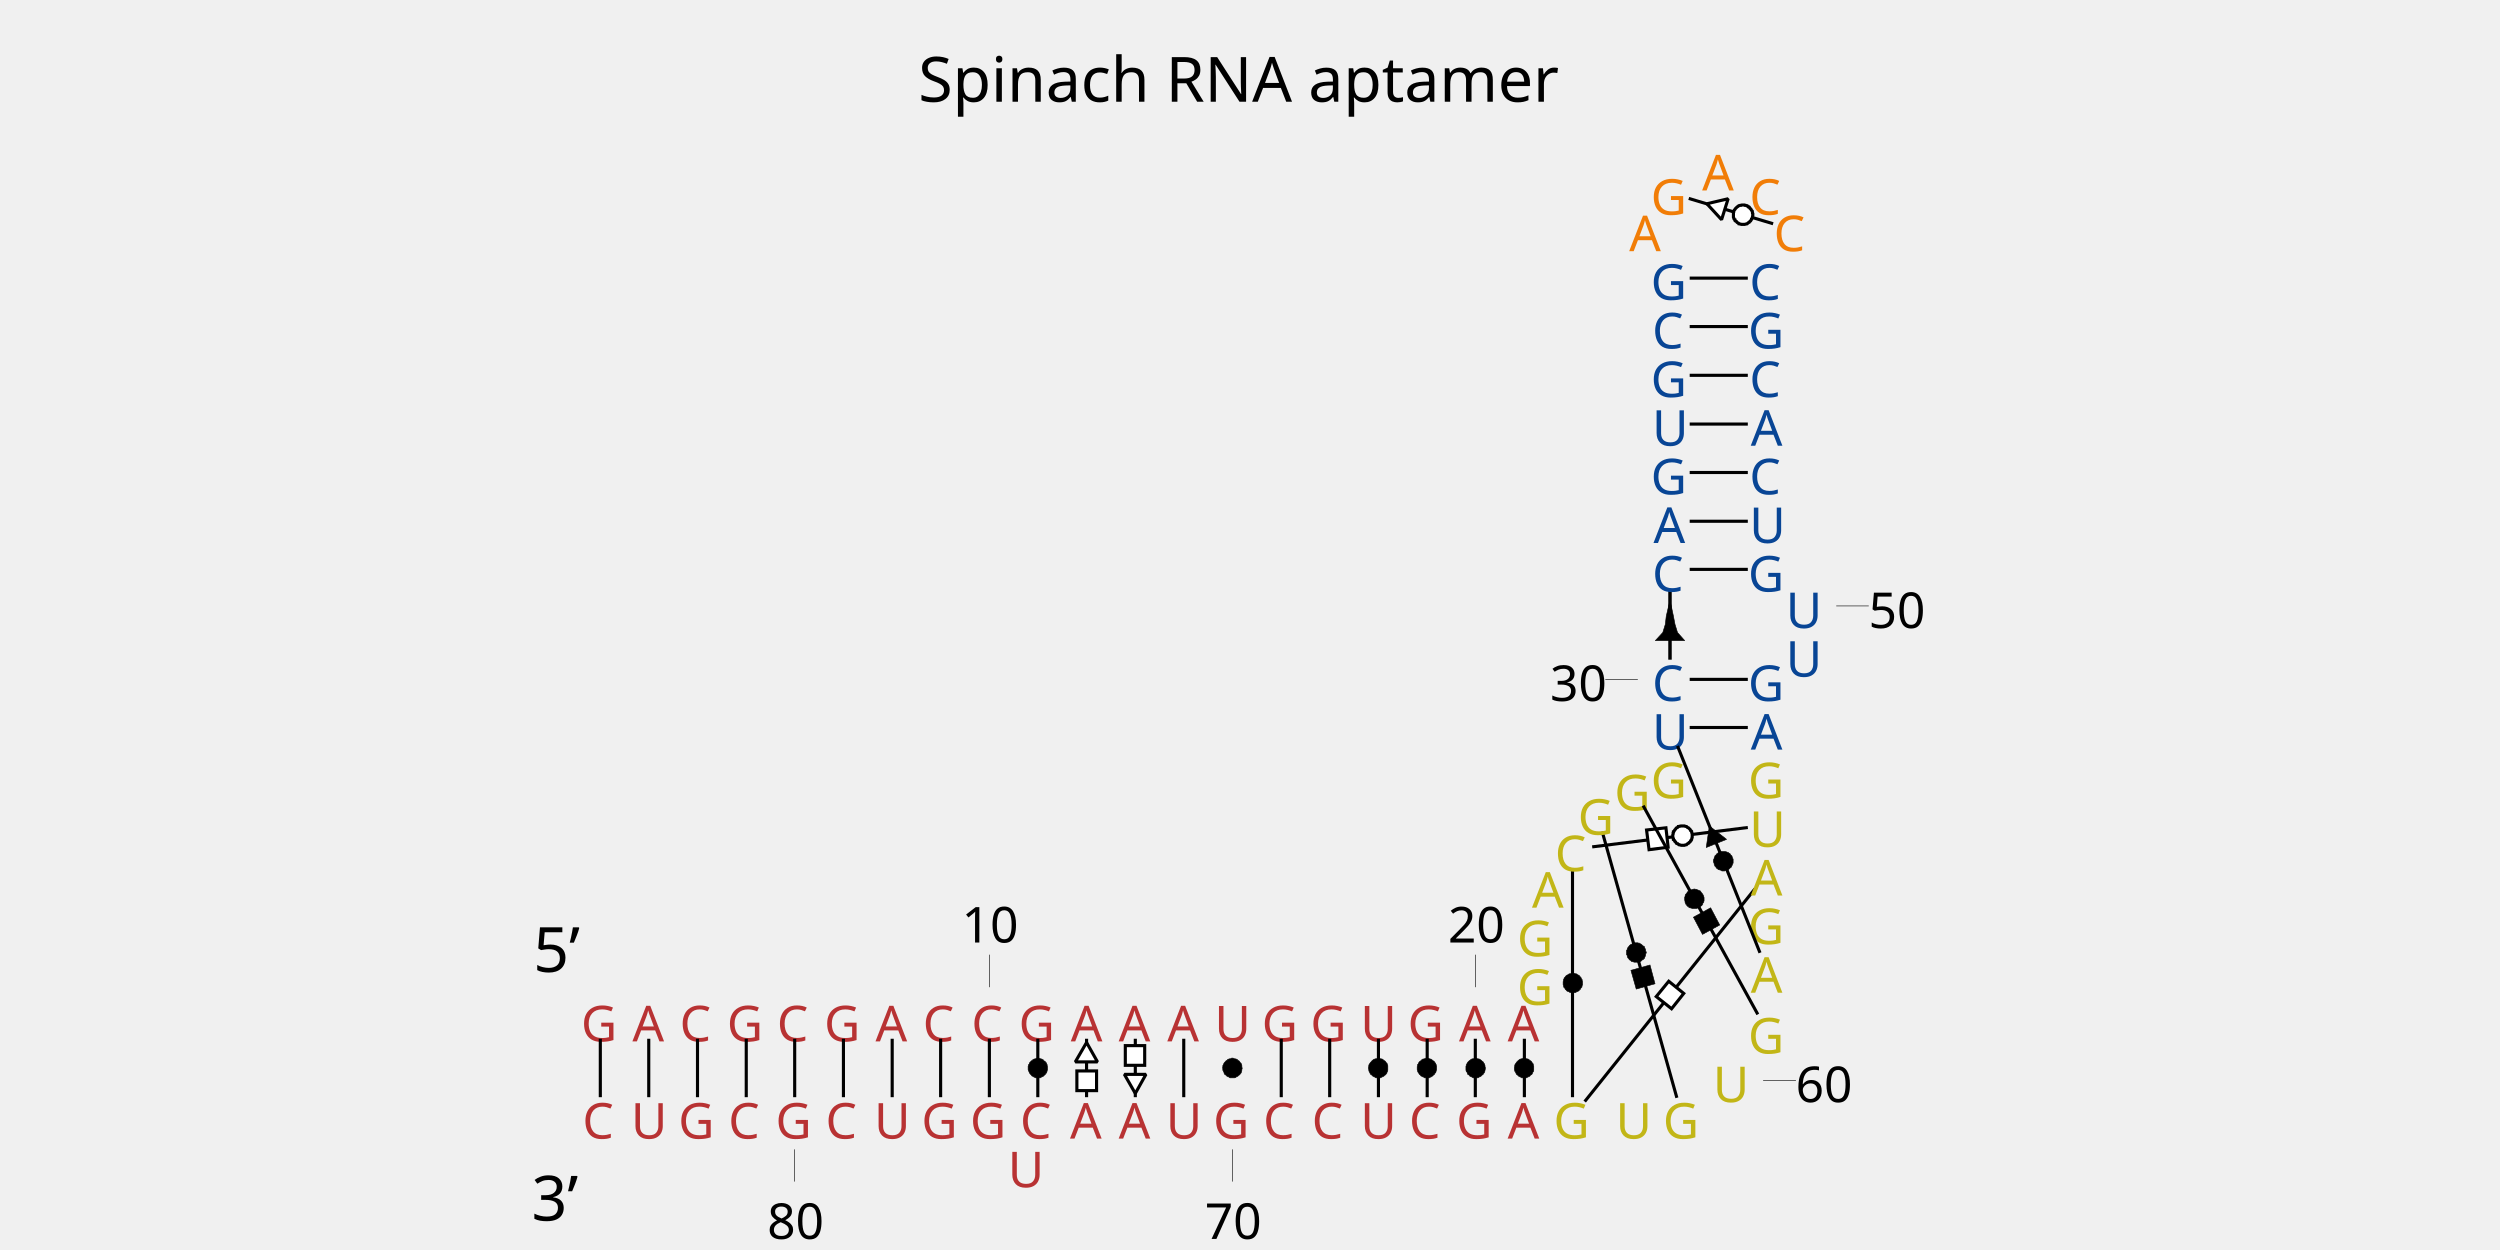
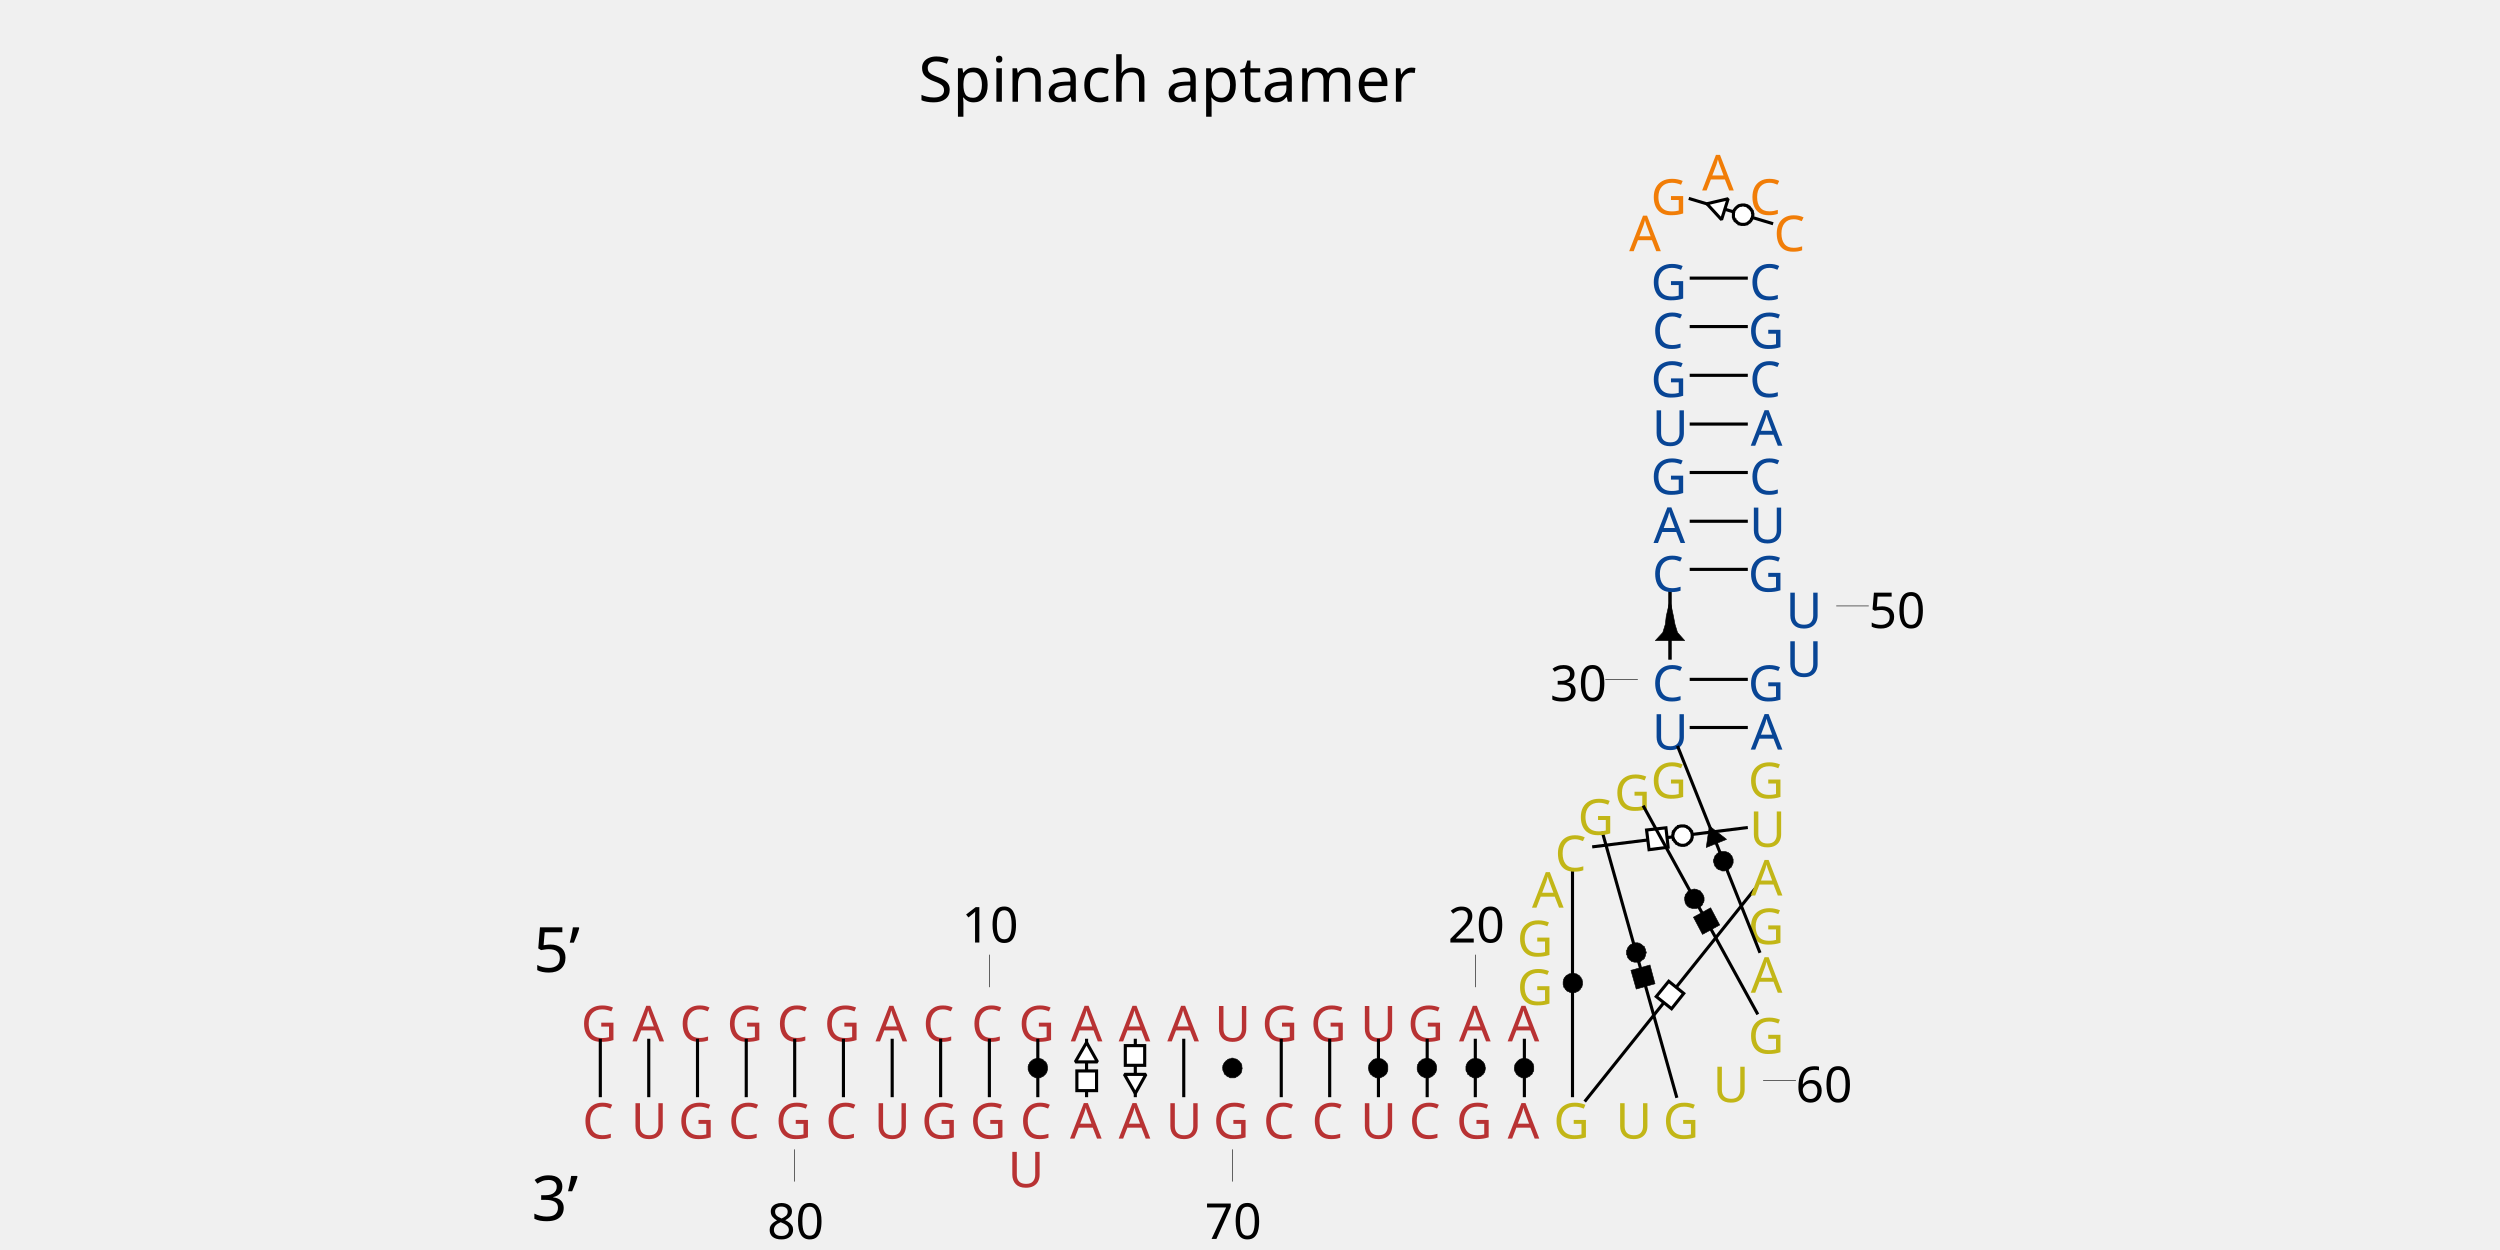
<svg xmlns="http://www.w3.org/2000/svg" version="1.1" id="图层_1" x="0px" y="0px" viewBox="0 0 800 400" style="enable-background:new 0 0 800 400;" xml:space="preserve">
  <style type="text/css">
	.st0{fill:#B83233;}
	.st1{font-family:'ArialMT';}
	.st2{font-size:15.87px;}
	.st3{fill:none;stroke:#000000;stroke-width:0.19;stroke-miterlimit:1.53;}
	.st4{fill:#C2B617;}
	.st5{fill:none;stroke:#000000;stroke-miterlimit:1.53;}
	.st6{fill:#FFFFFF;stroke:#000000;stroke-miterlimit:1.53;}
	.st7{stroke:#000000;stroke-width:0.19;stroke-miterlimit:1.53;}
	.st8{fill:#084595;}
	.st9{fill:none;stroke:#000000;stroke-width:1.11;stroke-miterlimit:1.53;}
	.st10{fill:#F17D07;}
	.st11{font-size:20px;}
</style>
  <g id="ID000002">
    <text transform="matrix(1 0 0 1 357.97 333.24)" class="st0 st1 st2">A</text>
  </g>
  <g id="ID000003">
    <text transform="matrix(1 0 0 1 373.53 333.24)" class="st0 st1 st2">A</text>
  </g>
  <g id="ID000004">
    <text transform="matrix(1 0 0 1 388.65 333.24)" class="st0 st1 st2">U</text>
  </g>
  <g id="ID000005">
    <text transform="matrix(1 0 0 1 403.77 333.24)" class="st0 st1 st2">G</text>
  </g>
  <g id="ID000006">
    <text transform="matrix(1 0 0 1 419.32 333.24)" class="st0 st1 st2">G</text>
  </g>
  <g id="ID000007">
    <text transform="matrix(1 0 0 1 435.33 333.24)" class="st0 st1 st2">U</text>
  </g>
  <g id="ID000008">
    <text transform="matrix(1 0 0 1 450.44 333.24)" class="st0 st1 st2">G</text>
  </g>
  <g id="ID000009">
    <text transform="matrix(1 0 0 1 466.88 333.24)" class="st0 st1 st2">A</text>
  </g>
  <g id="ID000010">
    <line class="st3" x1="472.1" y1="315.9" x2="472.1" y2="305.5" />
  </g>
  <g id="ID000011">
    <text transform="matrix(1 0 0 1 463.35 301.6)" class="st1 st2">20</text>
  </g>
  <g id="ID000012">
    <text transform="matrix(1 0 0 1 482.44 333.24)" class="st0 st1 st2">A</text>
  </g>
  <g id="ID000013">
    <text transform="matrix(1 0 0 1 485.45 321.57)" class="st4 st1 st2">G</text>
  </g>
  <g id="ID000014">
    <text transform="matrix(1 0 0 1 485.45 306.01)" class="st4 st1 st2">G</text>
  </g>
  <g id="ID000015">
    <text transform="matrix(1 0 0 1 532.14 364.36)" class="st4 st1 st2">G</text>
  </g>
  <g id="ID000016">
    <text transform="matrix(1 0 0 1 517.02 364.36)" class="st4 st1 st2">U</text>
  </g>
  <g id="ID000017">
    <text transform="matrix(1 0 0 1 497.12 364.36)" class="st4 st1 st2">G</text>
  </g>
  <g id="ID000018">
    <text transform="matrix(1 0 0 1 482.44 364.36)" class="st0 st1 st2">A</text>
  </g>
  <g id="ID000019">
    <text transform="matrix(1 0 0 1 466 364.36)" class="st0 st1 st2">G</text>
  </g>
  <g id="ID000020">
    <text transform="matrix(1 0 0 1 450.89 364.36)" class="st0 st1 st2">C</text>
  </g>
  <g id="ID000021">
    <text transform="matrix(1 0 0 1 435.33 364.36)" class="st0 st1 st2">U</text>
  </g>
  <g id="ID000022">
    <text transform="matrix(1 0 0 1 419.77 364.36)" class="st0 st1 st2">C</text>
  </g>
  <g id="ID000023">
    <text transform="matrix(1 0 0 1 404.21 364.36)" class="st0 st1 st2">C</text>
  </g>
  <g id="ID000024">
    <text transform="matrix(1 0 0 1 388.21 364.36)" class="st0 st1 st2">G</text>
  </g>
  <g id="ID000025">
    <line class="st3" x1="394.4" y1="367.8" x2="394.4" y2="378.1" />
  </g>
  <g id="ID000026">
    <text transform="matrix(1 0 0 1 385.55 396.46)" class="st1 st2">70</text>
  </g>
  <g id="ID000027">
    <text transform="matrix(1 0 0 1 373.09 364.36)" class="st0 st1 st2">U</text>
  </g>
  <g id="ID000028">
    <text transform="matrix(1 0 0 1 357.97 364.36)" class="st0 st1 st2">A</text>
  </g>
  <g id="ID000029">
    <text transform="matrix(1 0 0 1 342.4 364.36)" class="st0 st1 st2">A</text>
  </g>
  <g id="ID000030">
    <line class="st5" x1="363.3" y1="332.4" x2="363.3" y2="351.1" />
  </g>
  <g id="ID000031">
    <polygon class="st6" points="360.1,334.6 360.1,340.9 366.3,340.9 366.3,334.6  " />
  </g>
  <g id="ID000032">
    <polygon class="st6" points="363.3,349.9 366.7,343.8 359.8,343.8  " />
  </g>
  <g id="ID000033">
    <line class="st5" x1="378.8" y1="332.4" x2="378.8" y2="351.1" />
  </g>
  <g id="ID000034">
    <polygon class="st7" points="394.4,344.9 394.6,344.9 394.7,344.9 395,344.9 395.1,344.9 395.4,344.8 395.6,344.6 395.7,344.6    395.8,344.5 396.1,344.4 396.2,344.3 396.3,344.1 396.6,344 396.7,343.9 396.8,343.8 396.9,343.6 397.1,343.4 397.2,343.3    397.2,343 397.3,342.9 397.3,342.7 397.4,342.5 397.4,342.3 397.4,342.2 397.5,341.9 397.5,341.7 397.4,341.6 397.4,341.3    397.4,341.2 397.4,341 397.3,340.7 397.3,340.6 397.2,340.4 397.1,340.2 396.9,340.1 396.8,339.9 396.7,339.8 396.6,339.6    396.5,339.5 396.3,339.4 396.1,339.3 396,339.1 395.8,339 395.6,338.9 395.5,338.9 395.2,338.8 395.1,338.8 394.9,338.8    394.6,338.6 394.5,338.6 394.2,338.6 394.1,338.6 393.9,338.8 393.6,338.8 393.5,338.8 393.3,338.9 393.2,338.9 392.9,339    392.8,339.1 392.7,339.3 392.4,339.4 392.3,339.5 392.2,339.6 392.1,339.8 391.9,339.9 391.8,340.1 391.7,340.2 391.6,340.4    391.5,340.6 391.5,340.7 391.3,341 391.3,341.2 391.3,341.3 391.3,341.6 391.2,341.7 391.3,341.9 391.3,342.2 391.3,342.3    391.3,342.5 391.5,342.7 391.5,342.9 391.6,343 391.7,343.3 391.7,343.4 391.8,343.6 391.9,343.8 392.1,343.9 392.2,344    392.4,344.1 392.5,344.3 392.7,344.4 392.9,344.5 393,344.6 393.3,344.6 393.4,344.8 393.6,344.9 393.8,344.9 394,344.9    394.1,344.9  " />
  </g>
  <g id="ID000035">
    <line class="st5" x1="410" y1="332.4" x2="410" y2="351.1" />
  </g>
  <g id="ID000036">
    <line class="st5" x1="425.5" y1="332.4" x2="425.5" y2="351.1" />
  </g>
  <g id="ID000037">
    <line class="st5" x1="441.1" y1="332.4" x2="441.1" y2="351.1" />
  </g>
  <g id="ID000038">
    <polygon class="st7" points="441.1,344.9 441.3,344.9 441.4,344.9 441.7,344.9 441.8,344.9 442,344.8 442.2,344.6 442.4,344.6    442.5,344.5 442.8,344.4 442.9,344.3 443,344.1 443.3,344 443.4,343.9 443.5,343.8 443.6,343.6 443.8,343.4 443.8,343.3 443.9,343    444,342.9 444,342.7 444.1,342.5 444.1,342.3 444.1,342.2 444.1,341.9 444.1,341.7 444.1,341.6 444.1,341.3 444.1,341.2 444.1,341    444,340.7 443.9,340.6 443.9,340.4 443.8,340.2 443.6,340.1 443.5,339.9 443.4,339.8 443.3,339.6 443.1,339.5 443,339.4    442.8,339.3 442.6,339.1 442.5,339 442.3,338.9 442.2,338.9 441.9,338.8 441.8,338.8 441.5,338.8 441.3,338.6 441.2,338.6    440.9,338.6 440.8,338.6 440.6,338.8 440.3,338.8 440.2,338.8 440,338.9 439.9,338.9 439.6,339 439.5,339.1 439.2,339.3    439.1,339.4 439,339.5 438.9,339.6 438.8,339.8 438.6,339.9 438.5,340.1 438.4,340.2 438.3,340.4 438.1,340.6 438.1,340.7 438,341    438,341.2 438,341.3 437.9,341.6 437.9,341.7 437.9,341.9 438,342.2 438,342.3 438,342.5 438.1,342.7 438.1,342.9 438.3,343    438.3,343.3 438.4,343.4 438.5,343.6 438.6,343.8 438.8,343.9 438.9,344 439.1,344.1 439.2,344.3 439.4,344.4 439.6,344.5    439.7,344.6 439.9,344.6 440.1,344.8 440.3,344.9 440.5,344.9 440.7,344.9 440.8,344.9  " />
  </g>
  <g id="ID000039">
    <line class="st5" x1="456.7" y1="332.4" x2="456.7" y2="351.1" />
  </g>
  <g id="ID000040">
    <polygon class="st7" points="456.7,344.9 456.8,344.9 457,344.9 457.2,344.9 457.4,344.9 457.6,344.8 457.8,344.6 458,344.6    458.1,344.5 458.2,344.4 458.5,344.3 458.6,344.1 458.7,344 458.9,343.9 459,343.8 459.1,343.6 459.2,343.4 459.4,343.3 459.5,343    459.5,342.9 459.6,342.7 459.6,342.5 459.7,342.3 459.7,342.2 459.7,341.9 459.7,341.7 459.7,341.6 459.7,341.3 459.7,341.2    459.6,341 459.6,340.7 459.5,340.6 459.4,340.4 459.4,340.2 459.2,340.1 459.1,339.9 459,339.8 458.9,339.6 458.7,339.5    458.5,339.4 458.4,339.3 458.2,339.1 458,339 457.9,338.9 457.6,338.9 457.5,338.8 457.3,338.8 457.2,338.8 456.9,338.6    456.7,338.6 456.5,338.6 456.3,338.6 456.2,338.8 455.9,338.8 455.7,338.8 455.6,338.9 455.3,338.9 455.2,339 455,339.1    454.8,339.3 454.7,339.4 454.6,339.5 454.4,339.6 454.2,339.8 454.1,339.9 454,340.1 453.9,340.2 453.9,340.4 453.7,340.6    453.6,340.7 453.6,341 453.6,341.2 453.5,341.3 453.5,341.6 453.5,341.7 453.5,341.9 453.5,342.2 453.5,342.3 453.6,342.5    453.6,342.7 453.7,342.9 453.7,343 453.9,343.3 454,343.4 454.1,343.6 454.2,343.8 454.4,343.9 454.5,344 454.6,344.1 454.7,344.3    455,344.4 455.1,344.5 455.3,344.6 455.5,344.6 455.7,344.8 455.8,344.9 456.1,344.9 456.2,344.9 456.4,344.9  " />
  </g>
  <g id="ID000041">
    <line class="st5" x1="472.1" y1="332.4" x2="472.1" y2="351.1" />
  </g>
  <g id="ID000042">
    <polygon class="st7" points="472.1,344.9 472.4,344.9 472.5,344.9 472.8,344.9 473,344.9 473.1,344.8 473.4,344.6 473.5,344.6    473.7,344.5 473.9,344.4 474,344.3 474.2,344.1 474.3,344 474.5,343.9 474.6,343.8 474.7,343.6 474.8,343.4 475,343.3 475,343    475.1,342.9 475.2,342.7 475.2,342.5 475.2,342.3 475.3,342.2 475.3,341.9 475.3,341.7 475.3,341.6 475.2,341.3 475.2,341.2    475.2,341 475.1,340.7 475.1,340.6 475,340.4 474.8,340.2 474.7,340.1 474.7,339.9 474.6,339.8 474.3,339.6 474.2,339.5    474.1,339.4 474,339.3 473.7,339.1 473.6,339 473.4,338.9 473.2,338.9 473,338.8 472.9,338.8 472.6,338.8 472.5,338.6 472.3,338.6    472,338.6 471.9,338.6 471.7,338.8 471.5,338.8 471.3,338.8 471,338.9 470.9,338.9 470.8,339 470.6,339.1 470.4,339.3 470.2,339.4    470.1,339.5 470,339.6 469.8,339.8 469.7,339.9 469.6,340.1 469.5,340.2 469.4,340.4 469.4,340.6 469.2,340.7 469.2,341    469.1,341.2 469.1,341.3 469.1,341.6 469.1,341.7 469.1,341.9 469.1,342.2 469.1,342.3 469.1,342.5 469.2,342.7 469.2,342.9    469.4,343 469.5,343.3 469.6,343.4 469.6,343.6 469.7,343.8 469.8,343.9 470.1,344 470.2,344.1 470.3,344.3 470.4,344.4    470.7,344.5 470.8,344.6 471,344.6 471.2,344.8 471.4,344.9 471.5,344.9 471.8,344.9 472,344.9  " />
  </g>
  <g id="ID000043">
    <line class="st5" x1="487.8" y1="332.4" x2="487.8" y2="351.1" />
  </g>
  <g id="ID000044">
    <polygon class="st7" points="487.8,344.9 487.9,344.9 488.1,344.9 488.4,344.9 488.5,344.9 488.7,344.8 488.9,344.6 489.1,344.6    489.2,344.5 489.5,344.4 489.6,344.3 489.7,344.1 489.8,344 490.1,343.9 490.2,343.8 490.3,343.6 490.4,343.4 490.4,343.3    490.6,343 490.7,342.9 490.7,342.7 490.8,342.5 490.8,342.3 490.8,342.2 490.8,341.9 490.8,341.7 490.8,341.6 490.8,341.3    490.8,341.2 490.7,341 490.7,340.7 490.6,340.6 490.6,340.4 490.4,340.2 490.3,340.1 490.2,339.9 490.1,339.8 490,339.6    489.8,339.5 489.7,339.4 489.5,339.3 489.3,339.1 489.2,339 489,338.9 488.9,338.9 488.6,338.8 488.4,338.8 488.2,338.8 488,338.6    487.9,338.6 487.6,338.6 487.4,338.6 487.3,338.8 487,338.8 486.9,338.8 486.7,338.9 486.5,338.9 486.3,339 486.2,339.1    485.9,339.3 485.8,339.4 485.7,339.5 485.6,339.6 485.4,339.8 485.3,339.9 485.2,340.1 485.1,340.2 485,340.4 484.8,340.6    484.8,340.7 484.7,341 484.7,341.2 484.7,341.3 484.6,341.6 484.6,341.7 484.6,341.9 484.6,342.2 484.7,342.3 484.7,342.5    484.7,342.7 484.8,342.9 485,343 485,343.3 485.1,343.4 485.2,343.6 485.3,343.8 485.4,343.9 485.6,344 485.7,344.1 485.9,344.3    486,344.4 486.2,344.5 486.4,344.6 486.5,344.6 486.8,344.8 486.9,344.9 487.1,344.9 487.4,344.9 487.5,344.9  " />
  </g>
  <g id="ID000045">
    <line class="st5" x1="512.7" y1="266.1" x2="536.6" y2="351.3" />
  </g>
  <g id="ID000046">
    <polygon class="st7" points="522.7,301.8 522.6,302 522.4,302 522.2,302.1 522,302.2 521.9,302.2 521.8,302.3 521.5,302.5    521.4,302.6 521.3,302.8 521.2,302.9 521,303.1 520.9,303.3 520.8,303.4 520.8,303.5 520.7,303.8 520.7,303.9 520.5,304.1    520.5,304.4 520.5,304.5 520.5,304.8 520.5,304.9 520.5,305.1 520.5,305.4 520.5,305.5 520.7,305.7 520.7,305.9 520.8,306.1    520.8,306.2 520.9,306.5 521,306.6 521.2,306.7 521.3,307 521.4,307.1 521.5,307.2 521.8,307.3 521.9,307.4 522,307.6 522.2,307.7    522.4,307.7 522.6,307.8 522.7,307.8 523,307.9 523.1,307.9 523.3,307.9 523.6,307.9 523.7,307.9 524,307.9 524.2,307.9    524.3,307.8 524.6,307.8 524.7,307.7 524.9,307.7 525.1,307.6 525.3,307.4 525.4,307.3 525.5,307.2 525.7,307.1 525.9,307    526,306.8 526.2,306.7 526.3,306.5 526.3,306.4 526.4,306.1 526.5,306 526.5,305.7 526.6,305.6 526.6,305.4 526.6,305.2 526.8,305    526.8,304.9 526.8,304.6 526.6,304.4 526.6,304.3 526.6,304 526.5,303.9 526.5,303.7 526.4,303.5 526.3,303.3 526.2,303.2    526.2,302.9 526,302.8 525.8,302.7 525.7,302.6 525.5,302.5 525.4,302.3 525.2,302.2 525.1,302.1 524.9,302 524.7,302 524.6,301.8    524.3,301.8 524.1,301.7 524,301.7 523.7,301.7 523.6,301.7 523.3,301.7 523.1,301.7 523,301.8  " />
  </g>
  <g id="ID000047">
    <polygon class="st7" points="529.6,314.8 528,308.8 521.9,310.5 523.6,316.5  " />
  </g>
  <g id="ID000048">
    <line class="st5" x1="503.2" y1="277.9" x2="503.2" y2="351.1" />
  </g>
  <g id="ID000049">
    <polygon class="st7" points="503.2,317.7 503.5,317.7 503.7,317.7 503.9,317.6 504.1,317.6 504.2,317.6 504.5,317.4 504.6,317.3    504.8,317.3 504.9,317.2 505.2,317.1 505.3,317 505.4,316.8 505.5,316.7 505.7,316.6 505.8,316.3 505.9,316.2 506,316 506.2,315.9    506.2,315.7 506.3,315.5 506.3,315.2 506.4,315.1 506.4,314.9 506.4,314.8 506.4,314.5 506.4,314.3 506.4,314.1 506.3,313.9    506.3,313.8 506.3,313.5 506.2,313.4 506,313.2 506,313 505.9,312.8 505.8,312.7 505.7,312.6 505.5,312.4 505.4,312.2 505.2,312.1    505.1,312 504.9,312 504.7,311.8 504.6,311.7 504.3,311.6 504.2,311.6 504,311.6 503.9,311.5 503.6,311.5 503.4,311.5 503.2,311.5    503,311.5 502.8,311.5 502.6,311.6 502.4,311.6 502.3,311.6 502,311.7 501.9,311.8 501.6,312 501.5,312 501.4,312.1 501.2,312.2    501,312.4 500.9,312.6 500.8,312.7 500.7,312.8 500.5,313 500.5,313.2 500.4,313.4 500.3,313.5 500.3,313.8 500.3,313.9    500.2,314.1 500.2,314.3 500.2,314.5 500.2,314.8 500.2,314.9 500.2,315.1 500.3,315.2 500.3,315.5 500.4,315.7 500.4,315.9    500.5,316 500.7,316.2 500.8,316.3 500.9,316.6 501,316.7 501.2,316.8 501.3,317 501.4,317.1 501.6,317.2 501.8,317.3 502,317.3    502.1,317.4 502.4,317.6 502.5,317.6 502.8,317.6 502.9,317.7 503.1,317.7  " />
  </g>
  <g id="ID000050">
    <line class="st5" x1="561.6" y1="284.4" x2="507.1" y2="352.5" />
  </g>
  <g id="ID000051">
    <polygon class="st6" points="534.9,322.8 538.8,317.9 534,314 530,318.9  " />
  </g>
  <g id="ID000052">
    <line class="st5" x1="347.7" y1="332.4" x2="347.7" y2="351.1" />
  </g>
  <g id="ID000053">
    <polygon class="st6" points="347.7,333.6 344.1,339.8 351.2,339.8  " />
  </g>
  <g id="ID000054">
    <polygon class="st6" points="350.9,349 350.9,342.7 344.6,342.7 344.6,349  " />
  </g>
  <g id="ID000056">
    <text transform="matrix(1 0 0 1 185.93 333.24)" class="st0 st1 st2">G</text>
  </g>
  <g id="ID000057">
    <text transform="matrix(1 0 0 1 202.37 333.24)" class="st0 st1 st2">A</text>
  </g>
  <g id="ID000058">
    <text transform="matrix(1 0 0 1 217.49 333.24)" class="st0 st1 st2">C</text>
  </g>
  <g id="ID000059">
    <text transform="matrix(1 0 0 1 232.61 333.24)" class="st0 st1 st2">G</text>
  </g>
  <g id="ID000060">
    <text transform="matrix(1 0 0 1 248.61 333.24)" class="st0 st1 st2">C</text>
  </g>
  <g id="ID000061">
    <text transform="matrix(1 0 0 1 263.73 333.24)" class="st0 st1 st2">G</text>
  </g>
  <g id="ID000062">
    <text transform="matrix(1 0 0 1 280.16 333.24)" class="st0 st1 st2">A</text>
  </g>
  <g id="ID000063">
    <text transform="matrix(1 0 0 1 295.29 333.24)" class="st0 st1 st2">C</text>
  </g>
  <g id="ID000064">
    <text transform="matrix(1 0 0 1 310.85 333.24)" class="st0 st1 st2">C</text>
  </g>
  <g id="ID000065">
    <line class="st3" x1="316.6" y1="315.9" x2="316.6" y2="305.5" />
  </g>
  <g id="ID000066">
    <text transform="matrix(1 0 0 1 307.75 301.6)" class="st1 st2">10</text>
  </g>
  <g id="ID000067">
    <text transform="matrix(1 0 0 1 325.97 333.24)" class="st0 st1 st2">G</text>
  </g>
  <g id="ID000068">
    <text transform="matrix(1 0 0 1 342.64 333.24)" class="st0 st1 st2">A</text>
  </g>
  <g id="ID000069">
    <text transform="matrix(1 0 0 1 326.41 364.36)" class="st0 st1 st2">C</text>
  </g>
  <g id="ID000070">
    <text transform="matrix(1 0 0 1 322.52 379.92)" class="st0 st1 st2">U</text>
  </g>
  <g id="ID000071">
    <text transform="matrix(1 0 0 1 310.41 364.36)" class="st0 st1 st2">G</text>
  </g>
  <g id="ID000072">
    <text transform="matrix(1 0 0 1 294.85 364.36)" class="st0 st1 st2">G</text>
  </g>
  <g id="ID000073">
    <text transform="matrix(1 0 0 1 279.73 364.36)" class="st0 st1 st2">U</text>
  </g>
  <g id="ID000074">
    <text transform="matrix(1 0 0 1 264.17 364.36)" class="st0 st1 st2">C</text>
  </g>
  <g id="ID000075">
    <text transform="matrix(1 0 0 1 248.17 364.36)" class="st0 st1 st2">G</text>
  </g>
  <g id="ID000076">
    <line class="st3" x1="254.3" y1="367.8" x2="254.3" y2="378.1" />
  </g>
  <g id="ID000077">
    <text transform="matrix(1 0 0 1 245.51 396.46)" class="st1 st2">80</text>
  </g>
  <g id="ID000078">
    <text transform="matrix(1 0 0 1 233.05 364.36)" class="st0 st1 st2">C</text>
  </g>
  <g id="ID000079">
    <text transform="matrix(1 0 0 1 217.05 364.36)" class="st0 st1 st2">G</text>
  </g>
  <g id="ID000080">
    <text transform="matrix(1 0 0 1 201.93 364.36)" class="st0 st1 st2">U</text>
  </g>
  <g id="ID000081">
    <text transform="matrix(1 0 0 1 186.37 364.36)" class="st0 st1 st2">C</text>
  </g>
  <g id="ID000082">
    <line class="st5" x1="192.1" y1="332.4" x2="192.1" y2="351.1" />
  </g>
  <g id="ID000083">
    <line class="st5" x1="207.6" y1="332.4" x2="207.6" y2="351.1" />
  </g>
  <g id="ID000084">
    <line class="st5" x1="223.2" y1="332.4" x2="223.2" y2="351.1" />
  </g>
  <g id="ID000085">
    <line class="st5" x1="238.8" y1="332.4" x2="238.8" y2="351.1" />
  </g>
  <g id="ID000086">
    <line class="st5" x1="254.3" y1="332.4" x2="254.3" y2="351.1" />
  </g>
  <g id="ID000087">
    <line class="st5" x1="269.9" y1="332.4" x2="269.9" y2="351.1" />
  </g>
  <g id="ID000088">
    <line class="st5" x1="285.5" y1="332.4" x2="285.5" y2="351.1" />
  </g>
  <g id="ID000089">
    <line class="st5" x1="301" y1="332.4" x2="301" y2="351.1" />
  </g>
  <g id="ID000090">
    <line class="st5" x1="316.6" y1="332.4" x2="316.6" y2="351.1" />
  </g>
  <g id="ID000091">
    <line class="st5" x1="332.1" y1="332.4" x2="332.1" y2="351.1" />
  </g>
  <g id="ID000092">
    <polygon class="st7" points="332.1,344.9 332.3,344.9 332.6,344.9 332.7,344.9 332.9,344.9 333.1,344.8 333.3,344.6 333.4,344.6    333.7,344.5 333.8,344.4 334,344.3 334.1,344.1 334.3,344 334.4,343.9 334.5,343.8 334.6,343.6 334.8,343.4 334.9,343.3 335,343    335,342.9 335.1,342.7 335.1,342.5 335.2,342.3 335.2,342.2 335.2,341.9 335.2,341.7 335.2,341.6 335.2,341.3 335.1,341.2    335.1,341 335.1,340.7 335,340.6 334.9,340.4 334.9,340.2 334.8,340.1 334.6,339.9 334.5,339.8 334.4,339.6 334.1,339.5 334,339.4    333.9,339.3 333.8,339.1 333.5,339 333.4,338.9 333.2,338.9 333.1,338.8 332.8,338.8 332.6,338.8 332.5,338.6 332.2,338.6    332.1,338.6 331.8,338.6 331.6,338.8 331.5,338.8 331.2,338.8 331.1,338.9 330.9,338.9 330.7,339 330.5,339.1 330.4,339.3    330.2,339.4 330,339.5 329.9,339.6 329.8,339.8 329.6,339.9 329.5,340.1 329.4,340.2 329.4,340.4 329.3,340.6 329.1,340.7    329.1,341 329,341.2 329,341.3 329,341.6 329,341.7 329,341.9 329,342.2 329,342.3 329.1,342.5 329.1,342.7 329.3,342.9 329.3,343    329.4,343.3 329.5,343.4 329.6,343.6 329.8,343.8 329.9,343.9 330,344 330.1,344.1 330.2,344.3 330.5,344.4 330.6,344.5    330.7,344.6 331,344.6 331.1,344.8 331.4,344.9 331.6,344.9 331.7,344.9 332,344.9  " />
  </g>
  <g id="ID000093">
    <text transform="matrix(1 0 0 1 490.23 290.45)" class="st4 st1 st2">A</text>
  </g>
  <g id="ID000094">
    <text transform="matrix(1 0 0 1 497.57 278.78)" class="st4 st1 st2">C</text>
  </g>
  <g id="ID000095">
    <text transform="matrix(1 0 0 1 504.9 267.11)" class="st4 st1 st2">G</text>
  </g>
  <g id="ID000096">
    <text transform="matrix(1 0 0 1 516.58 259.33)" class="st4 st1 st2">G</text>
  </g>
  <g id="ID000097">
    <text transform="matrix(1 0 0 1 528.24 255.44)" class="st4 st1 st2">G</text>
  </g>
  <g id="ID000098">
    <text transform="matrix(1 0 0 1 528.69 239.88)" class="st8 st1 st2">U</text>
  </g>
  <g id="ID000099">
    <text transform="matrix(1 0 0 1 528.69 224.32)" class="st8 st1 st2">C</text>
  </g>
  <g id="ID000100">
    <line class="st3" x1="524.1" y1="217.4" x2="513.7" y2="217.4" />
  </g>
  <g id="ID000101">
    <text transform="matrix(1 0 0 1 496.02 224.32)" class="st1 st2">30</text>
  </g>
  <g id="ID000102">
    <text transform="matrix(1 0 0 1 571.48 216.54)" class="st8 st1 st2">U</text>
  </g>
  <g id="ID000103">
    <text transform="matrix(1 0 0 1 559.37 224.32)" class="st8 st1 st2">G</text>
  </g>
  <g id="ID000104">
    <text transform="matrix(1 0 0 1 560.24 239.88)" class="st8 st1 st2">A</text>
  </g>
  <g id="ID000105">
    <text transform="matrix(1 0 0 1 559.37 255.44)" class="st4 st1 st2">G</text>
  </g>
  <g id="ID000106">
    <text transform="matrix(1 0 0 1 559.81 271)" class="st4 st1 st2">U</text>
  </g>
  <g id="ID000107">
    <text transform="matrix(1 0 0 1 560.24 286.56)" class="st4 st1 st2">A</text>
  </g>
  <g id="ID000108">
    <text transform="matrix(1 0 0 1 559.37 302.12)" class="st4 st1 st2">G</text>
  </g>
  <g id="ID000109">
    <text transform="matrix(1 0 0 1 560.24 317.68)" class="st4 st1 st2">A</text>
  </g>
  <g id="ID000110">
    <text transform="matrix(1 0 0 1 559.37 337.13)" class="st4 st1 st2">G</text>
  </g>
  <g id="ID000111">
    <text transform="matrix(1 0 0 1 548.14 352.69)" class="st4 st1 st2">U</text>
  </g>
  <g id="ID000112">
    <line class="st3" x1="564.2" y1="345.7" x2="574.7" y2="345.7" />
  </g>
  <g id="ID000113">
    <text transform="matrix(1 0 0 1 574.61 352.69)" class="st1 st2">60</text>
  </g>
  <g id="ID000114">
    <line class="st5" x1="509.5" y1="271" x2="559.3" y2="264.8" />
  </g>
  <g id="ID000115">
    <polygon class="st6" points="527.7,271.9 533.8,271.1 533.1,264.9 526.9,265.6  " />
  </g>
  <g id="ID000116">
    <polygon class="st6" points="541.5,267 541.5,266.9 541.4,266.6 541.4,266.4 541.3,266.2 541.3,266 541.2,265.9 541,265.8    540.9,265.5 540.8,265.4 540.7,265.3 540.5,265.1 540.4,265 540.3,264.9 540,264.8 539.9,264.7 539.7,264.5 539.6,264.5    539.3,264.4 539.2,264.4 539,264.3 538.8,264.3 538.6,264.3 538.3,264.3 538.2,264.3 538,264.3 537.9,264.3 537.6,264.4    537.4,264.4 537.2,264.5 537,264.5 536.9,264.7 536.8,264.8 536.5,264.9 536.4,265 536.3,265.1 536.2,265.3 536,265.5 535.9,265.6    535.8,265.8 535.7,266 535.5,266.1 535.5,266.4 535.4,266.5 535.4,266.7 535.4,266.9 535.3,267.1 535.3,267.3 535.3,267.5    535.3,267.7 535.3,267.8 535.4,268.1 535.4,268.3 535.5,268.4 535.5,268.7 535.7,268.8 535.8,268.9 535.9,269.2 536,269.3    536.2,269.4 536.3,269.6 536.4,269.8 536.5,269.9 536.8,270 536.9,270 537,270.1 537.2,270.3 537.4,270.3 537.6,270.4 537.7,270.4    538,270.5 538.2,270.5 538.3,270.5 538.6,270.5 538.7,270.5 539,270.5 539.2,270.4 539.3,270.4 539.6,270.3 539.7,270.3    539.9,270.1 540,270 540.2,269.9 540.4,269.8 540.5,269.6 540.7,269.5 540.8,269.4 540.9,269.3 541,269 541.2,268.9 541.3,268.7    541.3,268.6 541.4,268.3 541.4,268.2 541.5,268 541.5,267.8 541.5,267.6 541.5,267.3 541.5,267.2  " />
  </g>
  <g id="ID000117">
    <line class="st5" x1="525.8" y1="257.8" x2="562.5" y2="324.6" />
  </g>
  <g id="ID000118">
    <polygon class="st7" points="540.7,285 540.5,285 540.4,285.1 540.2,285.3 540,285.4 539.9,285.5 539.8,285.8 539.7,285.9    539.6,286 539.4,286.2 539.3,286.4 539.3,286.6 539.2,286.7 539.2,287 539.1,287.1 539.1,287.3 539.1,287.6 539.1,287.7    539.1,287.9 539.1,288.1 539.2,288.3 539.2,288.5 539.2,288.7 539.3,288.9 539.4,289 539.4,289.3 539.6,289.4 539.7,289.5    539.8,289.8 539.9,289.9 540,290 540.3,290.1 540.4,290.3 540.5,290.4 540.8,290.5 540.9,290.5 541.2,290.6 541.3,290.6    541.5,290.7 541.6,290.7 541.9,290.7 542.1,290.7 542.2,290.7 542.5,290.7 542.6,290.7 542.9,290.7 543.1,290.6 543.2,290.6    543.5,290.5 543.6,290.5 543.8,290.4 544,290.3 544.1,290.1 544.2,290 544.4,289.9 544.6,289.8 544.7,289.5 544.8,289.4    544.9,289.3 544.9,289 545,288.9 545.2,288.7 545.2,288.5 545.3,288.3 545.3,288.2 545.3,287.9 545.3,287.7 545.3,287.6    545.3,287.3 545.3,287.2 545.2,287 545.2,286.7 545,286.6 545,286.4 544.9,286.2 544.8,286.1 544.7,285.9 544.6,285.8 544.4,285.6    544.3,285.4 544.2,285.3 544.1,285.1 543.8,285 543.7,285 543.6,284.9 543.3,284.8 543.2,284.8 543,284.6 542.9,284.6 542.6,284.6    542.4,284.5 542.2,284.5 542,284.5 541.8,284.6 541.6,284.6 541.4,284.6 541.3,284.8 541,284.8 540.9,284.9  " />
  </g>
  <g id="ID000119">
    <polygon class="st7" points="550.3,296 547.4,290.5 541.9,293.5 544.8,299  " />
  </g>
  <g id="ID000120">
    <line class="st5" x1="540.7" y1="232.8" x2="559.3" y2="232.8" />
  </g>
  <g id="ID000121">
    <line class="st5" x1="536.8" y1="238.7" x2="563.2" y2="304.9" />
  </g>
  <g id="ID000122">
    <polygon class="st7" points="547,264.3 546,271.2 552.5,268.6  " />
  </g>
  <g id="ID000123">
    <polygon class="st7" points="552.6,278.4 552.8,278.3 553,278.3 553.2,278.2 553.3,278.1 553.5,277.9 553.6,277.8 553.7,277.7    554,277.5 554.1,277.3 554.1,277.2 554.2,277 554.3,276.9 554.4,276.6 554.4,276.5 554.6,276.2 554.6,276.1 554.6,275.9    554.6,275.6 554.6,275.5 554.6,275.3 554.6,275.1 554.6,274.9 554.4,274.6 554.4,274.5 554.3,274.3 554.3,274.2 554.2,273.9    554.1,273.8 554,273.7 553.8,273.6 553.7,273.3 553.6,273.2 553.5,273.1 553.2,273 553.1,272.8 552.8,272.8 552.7,272.7    552.5,272.6 552.4,272.6 552.1,272.5 552,272.5 551.8,272.5 551.6,272.5 551.4,272.5 551.1,272.5 551,272.5 550.8,272.5    550.7,272.6 550.4,272.6 550.3,272.7 550,272.8 549.9,272.8 549.7,273 549.6,273.1 549.4,273.2 549.3,273.3 549.1,273.6 549,273.7    548.8,273.8 548.8,273.9 548.7,274.2 548.6,274.3 548.6,274.5 548.5,274.6 548.5,274.9 548.3,275.1 548.3,275.3 548.3,275.5    548.3,275.6 548.3,275.9 548.5,276.1 548.5,276.2 548.5,276.5 548.6,276.6 548.7,276.9 548.7,277 548.8,277.2 549,277.3    549.1,277.5 549.2,277.7 549.3,277.8 549.4,277.9 549.7,278.1 549.8,278.2 549.9,278.3 550.2,278.3 550.3,278.4 550.5,278.4    550.7,278.5 550.9,278.5 551,278.7 551.3,278.7 551.5,278.7 551.6,278.7 551.9,278.7 552.1,278.5 552.2,278.5 552.5,278.4  " />
  </g>
  <g id="ID000124">
    <line class="st9" x1="534.4" y1="211.1" x2="534.4" y2="188.6" />
  </g>
  <g id="ID000125">
    <polygon class="st7" points="529.7,205 532.1,202.4 532.9,199.8 533.2,197.2 534.4,192 535.5,197.2 536,199.8 536.8,202.4    539.1,205  " />
  </g>
  <g id="ID000126">
    <line class="st5" x1="540.7" y1="217.4" x2="559.3" y2="217.4" />
  </g>
  <g id="ID000127">
    <text transform="matrix(1 0 0 1 528.69 189.31)" class="st8 st1 st2">C</text>
  </g>
  <g id="ID000128">
    <text transform="matrix(1 0 0 1 529.12 173.75)" class="st8 st1 st2">A</text>
  </g>
  <g id="ID000129">
    <text transform="matrix(1 0 0 1 528.24 158.19)" class="st8 st1 st2">G</text>
  </g>
  <g id="ID000130">
    <text transform="matrix(1 0 0 1 528.69 142.63)" class="st8 st1 st2">U</text>
  </g>
  <g id="ID000131">
    <text transform="matrix(1 0 0 1 528.24 127.07)" class="st8 st1 st2">G</text>
  </g>
  <g id="ID000132">
    <text transform="matrix(1 0 0 1 528.69 111.51)" class="st8 st1 st2">C</text>
  </g>
  <g id="ID000133">
    <text transform="matrix(1 0 0 1 528.24 95.95)" class="st8 st1 st2">G</text>
  </g>
  <g id="ID000134">
    <text transform="matrix(1 0 0 1 521.34 80.39)" class="st10 st1 st2">A</text>
  </g>
  <g id="ID000135">
    <text transform="matrix(1 0 0 1 528.24 68.72)" class="st10 st1 st2">G</text>
  </g>
  <g id="ID000136">
    <text transform="matrix(1 0 0 1 544.68 60.94)" class="st10 st1 st2">A</text>
  </g>
  <g id="ID000139">
    <text transform="matrix(1 0 0 1 559.81 68.72)" class="st10 st1 st2">C</text>
  </g>
  <g id="ID000140">
    <text transform="matrix(1 0 0 1 567.59 80.39)" class="st10 st1 st2">C</text>
  </g>
  <g id="ID000141">
    <text transform="matrix(1 0 0 1 559.81 95.95)" class="st8 st1 st2">C</text>
  </g>
  <g id="ID000142">
    <text transform="matrix(1 0 0 1 559.37 111.51)" class="st8 st1 st2">G</text>
  </g>
  <g id="ID000143">
    <text transform="matrix(1 0 0 1 559.81 127.07)" class="st8 st1 st2">C</text>
  </g>
  <g id="ID000144">
    <text transform="matrix(1 0 0 1 560.24 142.63)" class="st8 st1 st2">A</text>
  </g>
  <g id="ID000145">
    <text transform="matrix(1 0 0 1 559.81 158.19)" class="st8 st1 st2">C</text>
  </g>
  <g id="ID000146">
    <text transform="matrix(1 0 0 1 559.81 173.75)" class="st8 st1 st2">U</text>
  </g>
  <g id="ID000147">
    <text transform="matrix(1 0 0 1 559.37 189.31)" class="st8 st1 st2">G</text>
  </g>
  <g id="ID000148">
    <text transform="matrix(1 0 0 1 571.48 200.98)" class="st8 st1 st2">U</text>
  </g>
  <g id="ID000149">
    <line class="st3" x1="587.6" y1="193.9" x2="598" y2="193.9" />
  </g>
  <g id="ID000150">
    <text transform="matrix(1 0 0 1 597.95 200.98)" class="st1 st2">50</text>
  </g>
  <g id="ID000151">
    <line class="st5" x1="540.7" y1="182.2" x2="559.3" y2="182.2" />
  </g>
  <g id="ID000152">
    <line class="st5" x1="540.7" y1="166.8" x2="559.3" y2="166.8" />
  </g>
  <g id="ID000153">
    <line class="st5" x1="540.7" y1="151.2" x2="559.3" y2="151.2" />
  </g>
  <g id="ID000154">
    <line class="st5" x1="540.7" y1="135.7" x2="559.3" y2="135.7" />
  </g>
  <g id="ID000155">
    <line class="st5" x1="540.7" y1="120.1" x2="559.3" y2="120.1" />
  </g>
  <g id="ID000156">
    <line class="st5" x1="540.7" y1="104.5" x2="559.3" y2="104.5" />
  </g>
  <g id="ID000157">
    <line class="st5" x1="540.7" y1="89" x2="559.3" y2="89" />
  </g>
  <g id="ID000158">
    <line class="st5" x1="540.4" y1="63.5" x2="567.4" y2="71.6" />
  </g>
  <g id="ID000159">
    <polygon class="st6" points="546.2,65.2 550.9,70.3 553,63.6  " />
  </g>
  <g id="ID000160">
    <polygon class="st6" points="560.8,69.6 560.8,69.4 560.8,69.2 560.9,69 560.9,68.9 560.9,68.6 560.9,68.4 560.8,68.3 560.8,68    560.8,67.9 560.7,67.7 560.7,67.5 560.5,67.3 560.4,67.2 560.3,66.9 560.2,66.8 560,66.7 559.9,66.6 559.8,66.3 559.7,66.2    559.4,66.2 559.3,66.1 559.2,65.9 559,65.8 558.8,65.8 558.6,65.7 558.3,65.7 558.2,65.6 558,65.6 557.8,65.6 557.6,65.6    557.4,65.6 557.2,65.7 557,65.7 556.9,65.7 556.6,65.8 556.5,65.8 556.3,65.9 556.1,66.1 555.9,66.2 555.8,66.3 555.7,66.4    555.5,66.6 555.4,66.7 555.3,66.8 555.2,67 555,67.2 554.9,67.4 554.8,67.5 554.8,67.8 554.7,67.9 554.7,68.1 554.7,68.3    554.7,68.5 554.7,68.7 554.7,68.9 554.7,69.1 554.7,69.2 554.7,69.5 554.8,69.7 554.8,69.8 554.9,70.1 555,70.2 555.2,70.3    555.2,70.6 555.3,70.7 555.5,70.8 555.7,70.9 555.8,71.1 555.9,71.2 556.1,71.3 556.3,71.4 556.4,71.6 556.6,71.6 556.8,71.7    557,71.7 557.2,71.8 557.4,71.8 557.6,71.8 557.7,71.8 558,71.8 558.2,71.8 558.3,71.8 558.6,71.7 558.7,71.7 559,71.6 559.1,71.6    559.3,71.4 559.4,71.3 559.6,71.2 559.8,71.1 559.9,70.9 560,70.8 560.2,70.7 560.3,70.5 560.4,70.3 560.5,70.2 560.5,70    560.7,69.8  " />
  </g>
-   <text transform="matrix(1 0 0 1 293.86 32.5535)" class="st1 st11">Spinach RNA aptamer</text>
+   <text transform="matrix(1 0 0 1 293.86 32.5535)" class="st1 st11">Spinach aptamer</text>
  <text transform="matrix(1 0 0 1 170.6536 311.0206)" class="st1 st11">5’</text>
  <text transform="matrix(1 0 0 1 170.0927 390.5859)" class="st1 st11">3’</text>
</svg>
